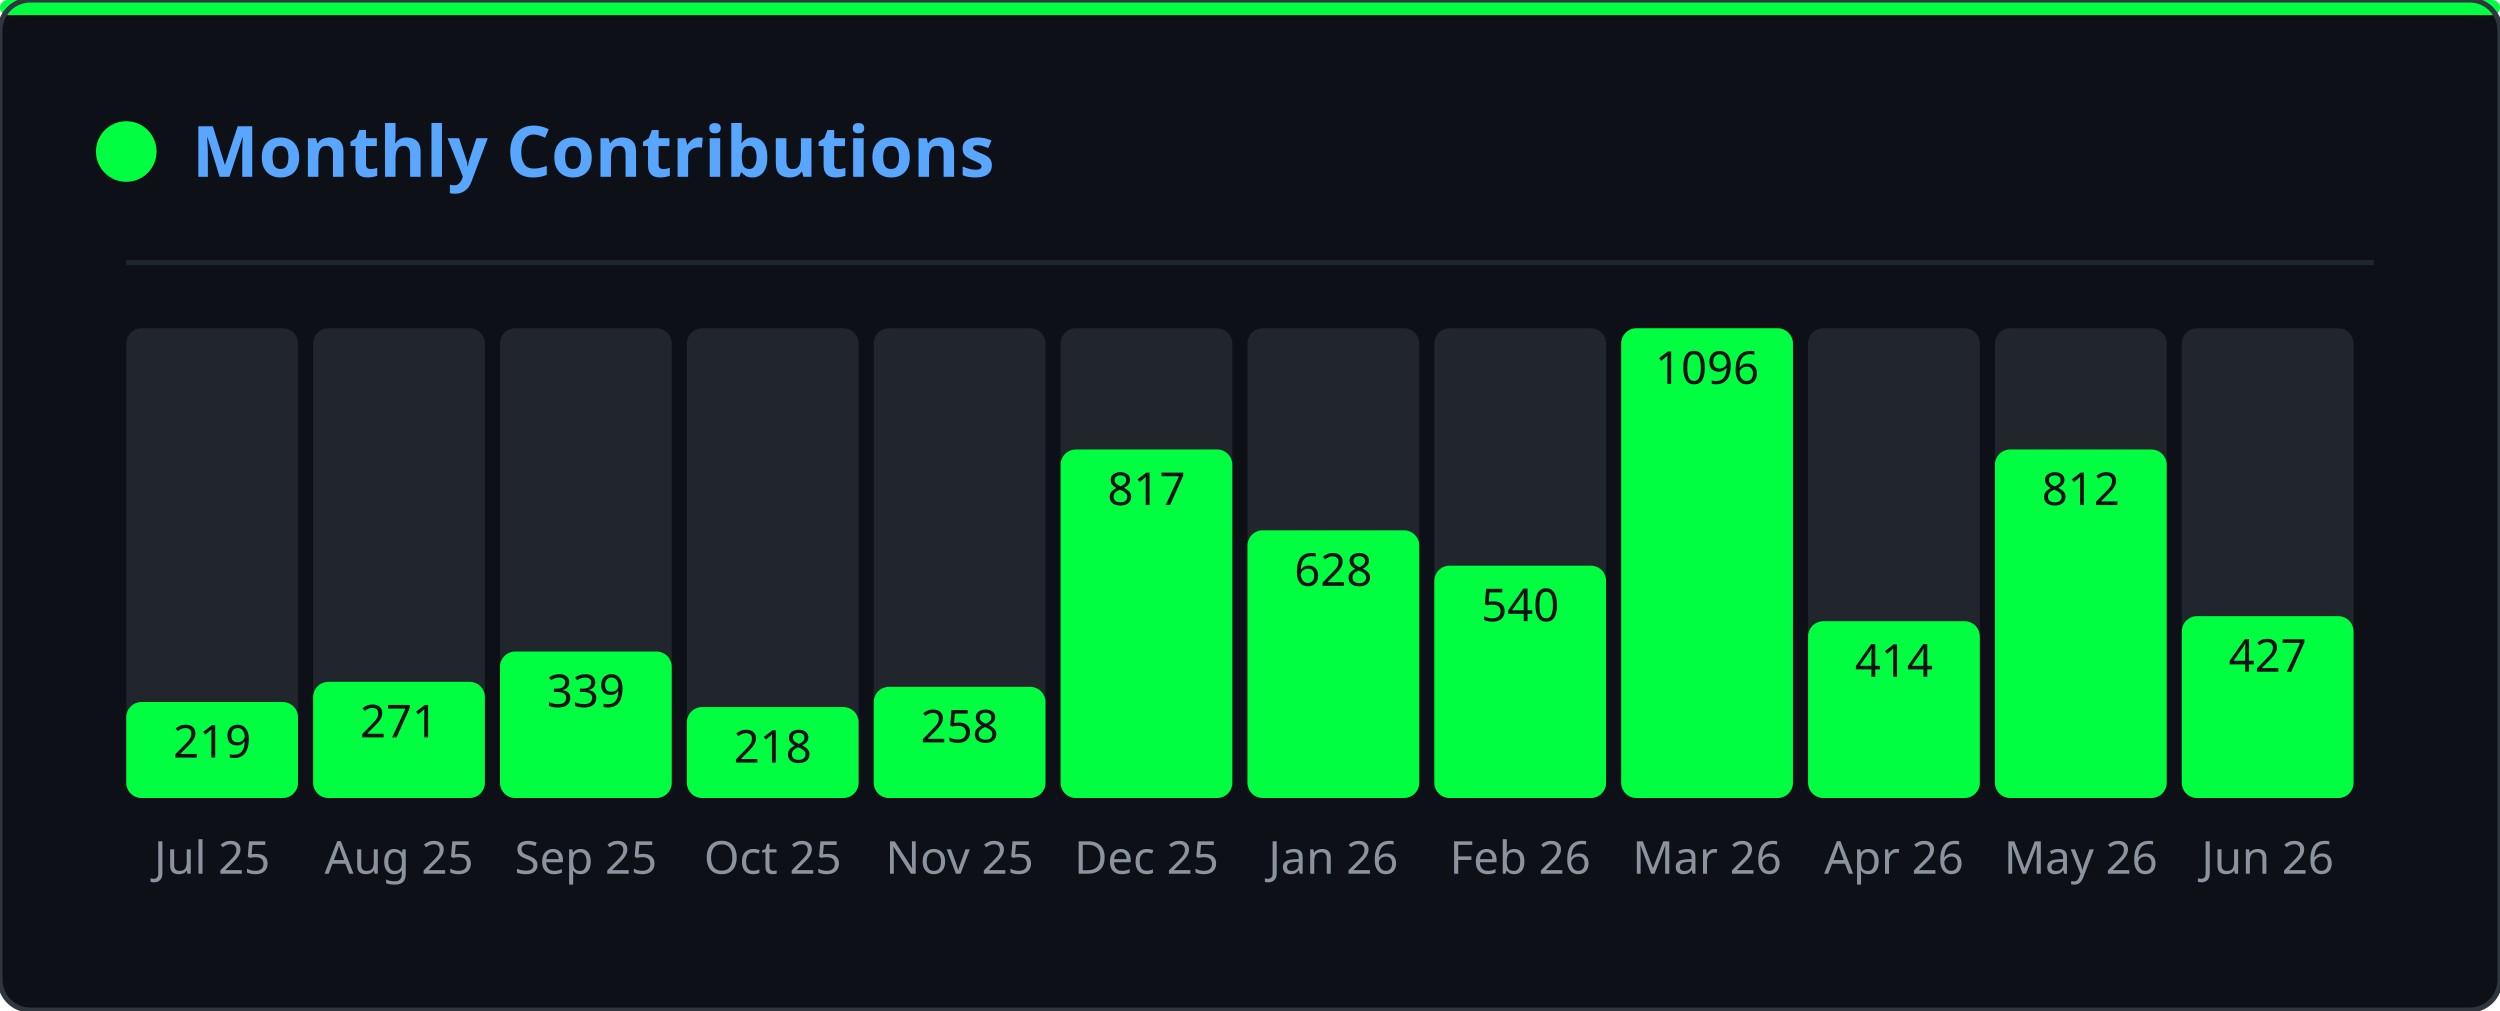
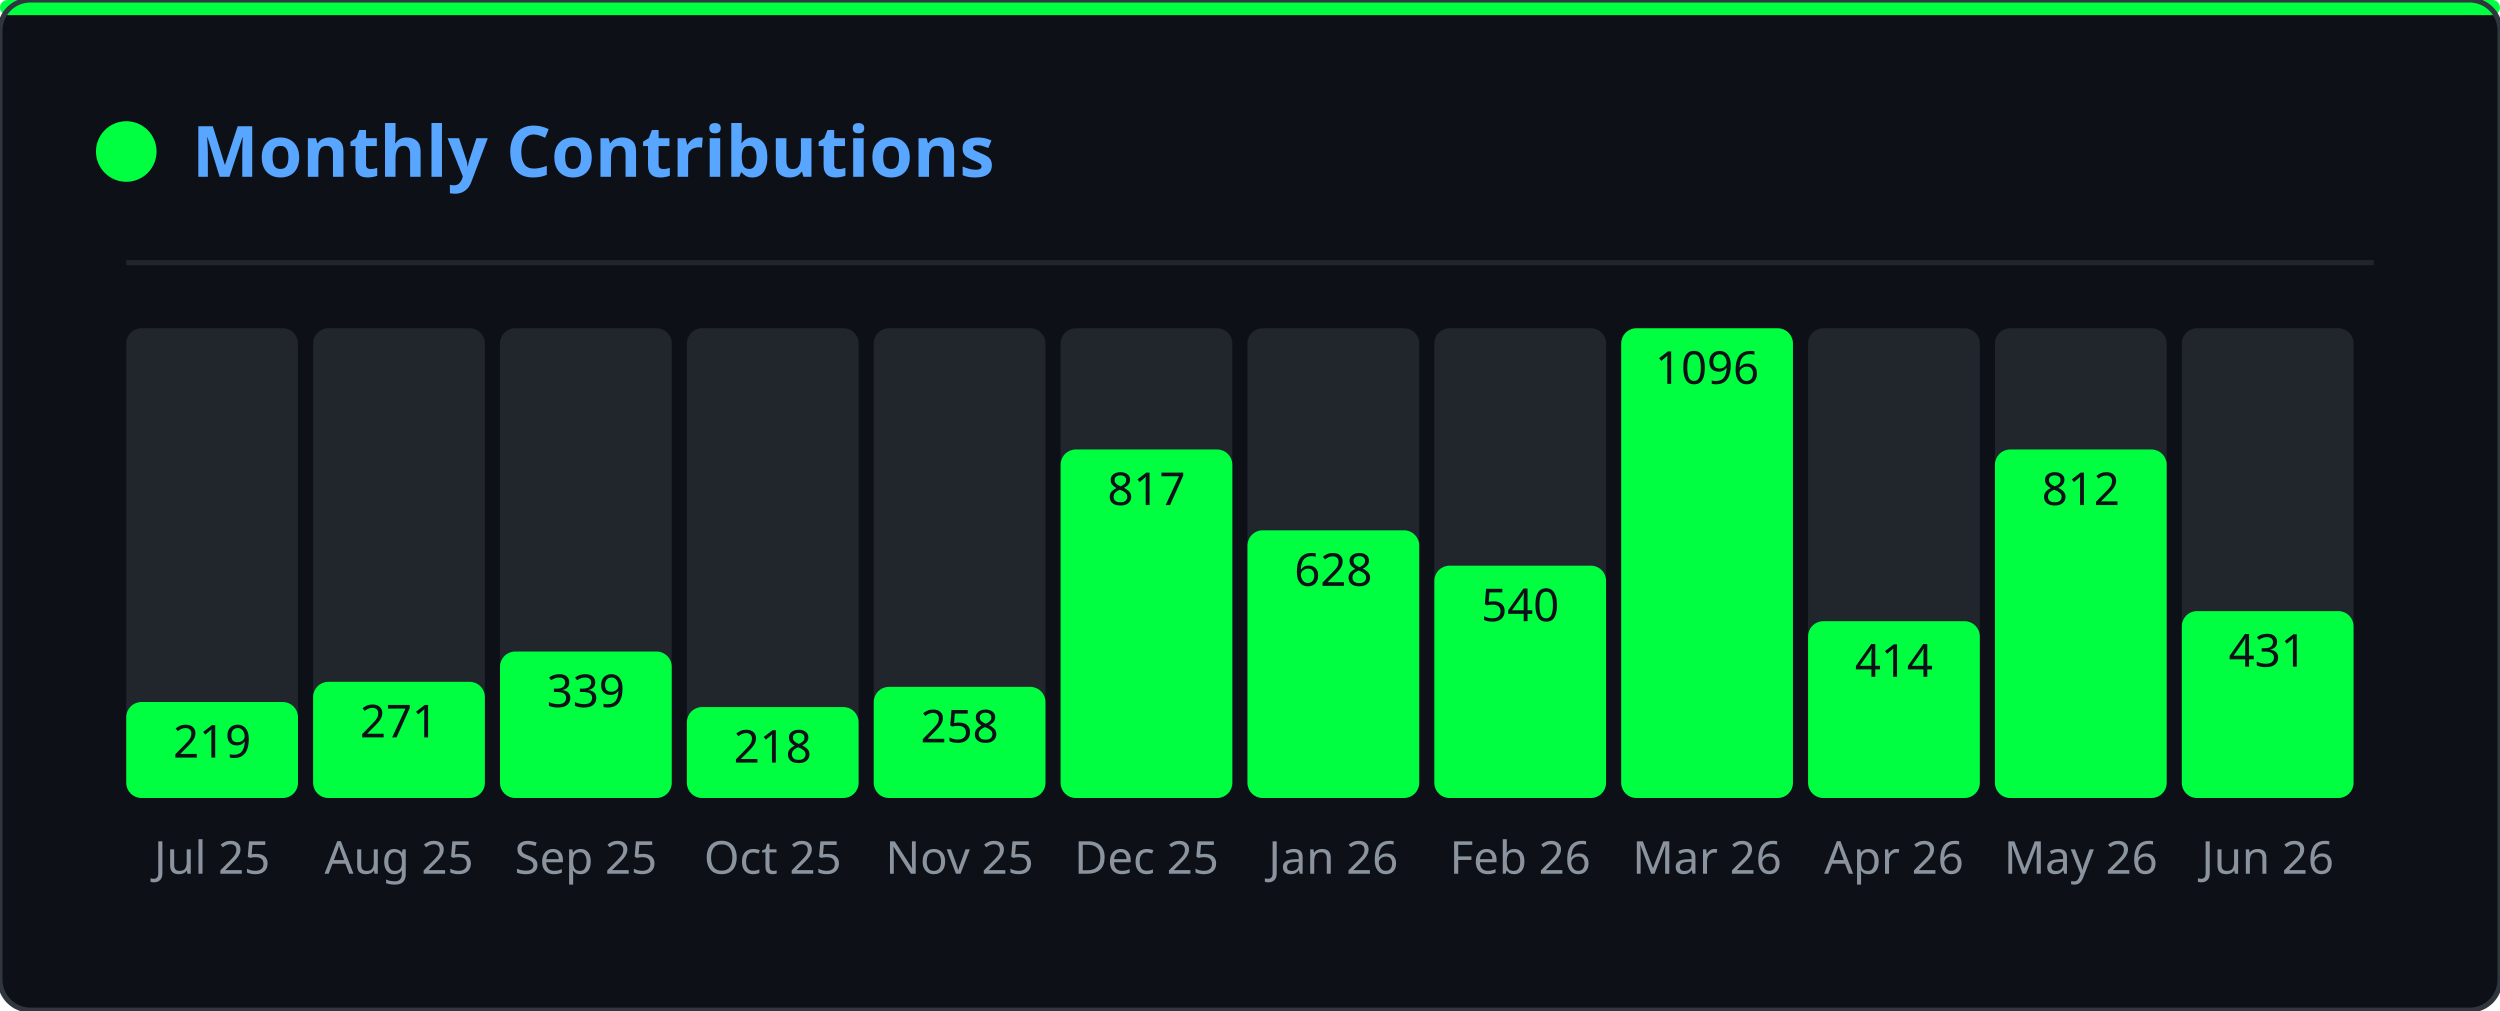
<svg xmlns="http://www.w3.org/2000/svg" width="495" height="200" viewBox="0 0 495 200">
  <defs>
    <clipPath id="gmo-clip">
      <rect width="495" height="200" rx="6" />
    </clipPath>
  </defs>
  <rect width="495" height="200" rx="6" fill="#0d1117" />
  <g clip-path="url(#gmo-clip)">
    <g opacity="0.22">
      <style>@keyframes gmo0{from{transform:translateY(-46px)}to{transform:translateY(214px)}}@keyframes gmo1{from{transform:translateY(-46px)}to{transform:translateY(214px)}}@keyframes gmo2{from{transform:translateY(-46px)}to{transform:translateY(214px)}}@keyframes gmo3{from{transform:translateY(-46px)}to{transform:translateY(214px)}}@keyframes gmo4{from{transform:translateY(-46px)}to{transform:translateY(214px)}}@keyframes gmo5{from{transform:translateY(-46px)}to{transform:translateY(214px)}}@keyframes gmo6{from{transform:translateY(-46px)}to{transform:translateY(214px)}}@keyframes gmo7{from{transform:translateY(-46px)}to{transform:translateY(214px)}}@keyframes gmo8{from{transform:translateY(-46px)}to{transform:translateY(214px)}}@keyframes gmo9{from{transform:translateY(-46px)}to{transform:translateY(214px)}}@keyframes gmo10{from{transform:translateY(-46px)}to{transform:translateY(214px)}}@keyframes gmo11{from{transform:translateY(-46px)}to{transform:translateY(214px)}}@keyframes gmo12{from{transform:translateY(-46px)}to{transform:translateY(214px)}}@keyframes gmo13{from{transform:translateY(-46px)}to{transform:translateY(214px)}}@keyframes gmo14{from{transform:translateY(-46px)}to{transform:translateY(214px)}}@keyframes gmo15{from{transform:translateY(-46px)}to{transform:translateY(214px)}}@keyframes gmo16{from{transform:translateY(-46px)}to{transform:translateY(214px)}}@keyframes gmo17{from{transform:translateY(-46px)}to{transform:translateY(214px)}}@keyframes gmo18{from{transform:translateY(-46px)}to{transform:translateY(214px)}}@keyframes gmo19{from{transform:translateY(-46px)}to{transform:translateY(214px)}}@keyframes gmo20{from{transform:translateY(-46px)}to{transform:translateY(214px)}}@keyframes gmo21{from{transform:translateY(-46px)}to{transform:translateY(214px)}}@keyframes gmo22{from{transform:translateY(-46px)}to{transform:translateY(214px)}}@keyframes gmo23{from{transform:translateY(-46px)}to{transform:translateY(214px)}}@keyframes gmo24{from{transform:translateY(-46px)}to{transform:translateY(214px)}}@keyframes gmo25{from{transform:translateY(-46px)}to{transform:translateY(214px)}}@keyframes gmo26{from{transform:translateY(-46px)}to{transform:translateY(214px)}}@keyframes gmo27{from{transform:translateY(-46px)}to{transform:translateY(214px)}}@keyframes gmo28{from{transform:translateY(-46px)}to{transform:translateY(214px)}}@keyframes gmo29{from{transform:translateY(-46px)}to{transform:translateY(214px)}}@keyframes gmo30{from{transform:translateY(-46px)}to{transform:translateY(214px)}}@keyframes gmo31{from{transform:translateY(-46px)}to{transform:translateY(214px)}}@keyframes gmo32{from{transform:translateY(-46px)}to{transform:translateY(214px)}}@keyframes gmo33{from{transform:translateY(-46px)}to{transform:translateY(214px)}}@keyframes gmo34{from{transform:translateY(-46px)}to{transform:translateY(214px)}}@keyframes gmo35{from{transform:translateY(-46px)}to{transform:translateY(214px)}}@keyframes gmo36{from{transform:translateY(-46px)}to{transform:translateY(214px)}}@keyframes gmo37{from{transform:translateY(-46px)}to{transform:translateY(214px)}}</style>
      <g style="animation:gmo0 3.17s linear infinite;animation-delay:-1.98s">
        <text x="347" y="0" font-family="monospace" font-size="12" fill="#00ff41">ｵ</text>
        <text x="347" y="-14" font-family="monospace" font-size="12" fill="#00ff41" opacity="0.75">ｹ</text>
        <text x="347" y="-28" font-family="monospace" font-size="12" fill="#00ff41" opacity="0.50">ﾙ</text>
        <text x="347" y="-42" font-family="monospace" font-size="12" fill="#00ff41" opacity="0.25">ﾝ</text>
      </g>
      <g style="animation:gmo1 2.45s linear infinite;animation-delay:-0.88s">
        <text x="370" y="0" font-family="monospace" font-size="12" fill="#00ff41">ｬ</text>
        <text x="370" y="-14" font-family="monospace" font-size="12" fill="#00ff41" opacity="0.75">ﾈ</text>
        <text x="370" y="-28" font-family="monospace" font-size="12" fill="#00ff41" opacity="0.50">ｪ</text>
        <text x="370" y="-42" font-family="monospace" font-size="12" fill="#00ff41" opacity="0.25">ﾒ</text>
      </g>
      <g style="animation:gmo2 1.54s linear infinite;animation-delay:-0.38s">
        <text x="143" y="0" font-family="monospace" font-size="12" fill="#00ff41">ｼ</text>
        <text x="143" y="-14" font-family="monospace" font-size="12" fill="#00ff41" opacity="0.75">ﾆ</text>
        <text x="143" y="-28" font-family="monospace" font-size="12" fill="#00ff41" opacity="0.50">ﾃ</text>
        <text x="143" y="-42" font-family="monospace" font-size="12" fill="#00ff41" opacity="0.25">ﾍ</text>
      </g>
      <g style="animation:gmo3 1.56s linear infinite;animation-delay:-0.33s">
        <text x="195" y="0" font-family="monospace" font-size="12" fill="#00ff41">ｯ</text>
        <text x="195" y="-14" font-family="monospace" font-size="12" fill="#00ff41" opacity="0.75">ﾃ</text>
        <text x="195" y="-28" font-family="monospace" font-size="12" fill="#00ff41" opacity="0.50">0</text>
        <text x="195" y="-42" font-family="monospace" font-size="12" fill="#00ff41" opacity="0.25">ﾐ</text>
      </g>
      <g style="animation:gmo4 2.69s linear infinite;animation-delay:-1.17s">
        <text x="23" y="0" font-family="monospace" font-size="12" fill="#00ff41">ｾ</text>
        <text x="23" y="-14" font-family="monospace" font-size="12" fill="#00ff41" opacity="0.75">3</text>
        <text x="23" y="-28" font-family="monospace" font-size="12" fill="#00ff41" opacity="0.50">ﾔ</text>
        <text x="23" y="-42" font-family="monospace" font-size="12" fill="#00ff41" opacity="0.25">ｭ</text>
      </g>
      <g style="animation:gmo5 1.52s linear infinite;animation-delay:-0.85s">
        <text x="277" y="0" font-family="monospace" font-size="12" fill="#00ff41">ｪ</text>
        <text x="277" y="-14" font-family="monospace" font-size="12" fill="#00ff41" opacity="0.75">ﾕ</text>
        <text x="277" y="-28" font-family="monospace" font-size="12" fill="#00ff41" opacity="0.50">5</text>
        <text x="277" y="-42" font-family="monospace" font-size="12" fill="#00ff41" opacity="0.25">ﾁ</text>
      </g>
      <g style="animation:gmo6 1.74s linear infinite;animation-delay:-1.14s">
        <text x="456" y="0" font-family="monospace" font-size="12" fill="#00ff41">0</text>
        <text x="456" y="-14" font-family="monospace" font-size="12" fill="#00ff41" opacity="0.75">ｬ</text>
        <text x="456" y="-28" font-family="monospace" font-size="12" fill="#00ff41" opacity="0.50">ﾗ</text>
        <text x="456" y="-42" font-family="monospace" font-size="12" fill="#00ff41" opacity="0.25">ｭ</text>
      </g>
      <g style="animation:gmo7 3.18s linear infinite;animation-delay:-3.10s">
        <text x="60" y="0" font-family="monospace" font-size="12" fill="#00ff41">9</text>
        <text x="60" y="-14" font-family="monospace" font-size="12" fill="#00ff41" opacity="0.75">ｿ</text>
        <text x="60" y="-28" font-family="monospace" font-size="12" fill="#00ff41" opacity="0.50">1</text>
        <text x="60" y="-42" font-family="monospace" font-size="12" fill="#00ff41" opacity="0.25">ﾔ</text>
      </g>
      <g style="animation:gmo8 2.71s linear infinite;animation-delay:-1.03s">
        <text x="250" y="0" font-family="monospace" font-size="12" fill="#00ff41">ﾆ</text>
        <text x="250" y="-14" font-family="monospace" font-size="12" fill="#00ff41" opacity="0.75">ｳ</text>
        <text x="250" y="-28" font-family="monospace" font-size="12" fill="#00ff41" opacity="0.50">ﾔ</text>
        <text x="250" y="-42" font-family="monospace" font-size="12" fill="#00ff41" opacity="0.25">ｶ</text>
      </g>
      <g style="animation:gmo9 2.04s linear infinite;animation-delay:-2.01s">
        <text x="69" y="0" font-family="monospace" font-size="12" fill="#00ff41">ﾑ</text>
        <text x="69" y="-14" font-family="monospace" font-size="12" fill="#00ff41" opacity="0.75">0</text>
        <text x="69" y="-28" font-family="monospace" font-size="12" fill="#00ff41" opacity="0.50">ﾜ</text>
        <text x="69" y="-42" font-family="monospace" font-size="12" fill="#00ff41" opacity="0.25">ｾ</text>
      </g>
      <g style="animation:gmo10 2.79s linear infinite;animation-delay:-1.46s">
        <text x="434" y="0" font-family="monospace" font-size="12" fill="#00ff41">ﾐ</text>
        <text x="434" y="-14" font-family="monospace" font-size="12" fill="#00ff41" opacity="0.75">ﾐ</text>
        <text x="434" y="-28" font-family="monospace" font-size="12" fill="#00ff41" opacity="0.50">ｨ</text>
        <text x="434" y="-42" font-family="monospace" font-size="12" fill="#00ff41" opacity="0.25">ｱ</text>
      </g>
      <g style="animation:gmo11 2.20s linear infinite;animation-delay:-1.15s">
        <text x="128" y="0" font-family="monospace" font-size="12" fill="#00ff41">ﾔ</text>
        <text x="128" y="-14" font-family="monospace" font-size="12" fill="#00ff41" opacity="0.75">ﾈ</text>
        <text x="128" y="-28" font-family="monospace" font-size="12" fill="#00ff41" opacity="0.50">ｺ</text>
        <text x="128" y="-42" font-family="monospace" font-size="12" fill="#00ff41" opacity="0.25">ﾏ</text>
      </g>
      <g style="animation:gmo12 1.68s linear infinite;animation-delay:-0.15s">
        <text x="16" y="0" font-family="monospace" font-size="12" fill="#00ff41">ｦ</text>
        <text x="16" y="-14" font-family="monospace" font-size="12" fill="#00ff41" opacity="0.75">ｹ</text>
        <text x="16" y="-28" font-family="monospace" font-size="12" fill="#00ff41" opacity="0.50">9</text>
        <text x="16" y="-42" font-family="monospace" font-size="12" fill="#00ff41" opacity="0.25">ﾂ</text>
      </g>
      <g style="animation:gmo13 2.59s linear infinite;animation-delay:-1.86s">
        <text x="211" y="0" font-family="monospace" font-size="12" fill="#00ff41">6</text>
        <text x="211" y="-14" font-family="monospace" font-size="12" fill="#00ff41" opacity="0.75">7</text>
        <text x="211" y="-28" font-family="monospace" font-size="12" fill="#00ff41" opacity="0.50">3</text>
        <text x="211" y="-42" font-family="monospace" font-size="12" fill="#00ff41" opacity="0.25">ｹ</text>
      </g>
      <g style="animation:gmo14 2.60s linear infinite;animation-delay:-0.65s">
        <text x="346" y="0" font-family="monospace" font-size="12" fill="#00ff41">ｶ</text>
        <text x="346" y="-14" font-family="monospace" font-size="12" fill="#00ff41" opacity="0.75">3</text>
        <text x="346" y="-28" font-family="monospace" font-size="12" fill="#00ff41" opacity="0.50">ｮ</text>
        <text x="346" y="-42" font-family="monospace" font-size="12" fill="#00ff41" opacity="0.25">ｼ</text>
      </g>
      <g style="animation:gmo15 2.37s linear infinite;animation-delay:-0.49s">
        <text x="70" y="0" font-family="monospace" font-size="12" fill="#00ff41">7</text>
        <text x="70" y="-14" font-family="monospace" font-size="12" fill="#00ff41" opacity="0.75">0</text>
        <text x="70" y="-28" font-family="monospace" font-size="12" fill="#00ff41" opacity="0.50">ﾊ</text>
        <text x="70" y="-42" font-family="monospace" font-size="12" fill="#00ff41" opacity="0.25">ﾔ</text>
      </g>
      <g style="animation:gmo16 1.89s linear infinite;animation-delay:-0.64s">
        <text x="421" y="0" font-family="monospace" font-size="12" fill="#00ff41">ﾁ</text>
        <text x="421" y="-14" font-family="monospace" font-size="12" fill="#00ff41" opacity="0.75">8</text>
        <text x="421" y="-28" font-family="monospace" font-size="12" fill="#00ff41" opacity="0.50">ﾓ</text>
        <text x="421" y="-42" font-family="monospace" font-size="12" fill="#00ff41" opacity="0.25">ﾘ</text>
      </g>
      <g style="animation:gmo17 1.82s linear infinite;animation-delay:-0.95s">
        <text x="117" y="0" font-family="monospace" font-size="12" fill="#00ff41">ﾗ</text>
        <text x="117" y="-14" font-family="monospace" font-size="12" fill="#00ff41" opacity="0.75">ｴ</text>
        <text x="117" y="-28" font-family="monospace" font-size="12" fill="#00ff41" opacity="0.50">ｯ</text>
        <text x="117" y="-42" font-family="monospace" font-size="12" fill="#00ff41" opacity="0.25">ﾍ</text>
      </g>
      <g style="animation:gmo18 2.63s linear infinite;animation-delay:-1.87s">
        <text x="274" y="0" font-family="monospace" font-size="12" fill="#00ff41">ﾚ</text>
        <text x="274" y="-14" font-family="monospace" font-size="12" fill="#00ff41" opacity="0.75">ﾐ</text>
        <text x="274" y="-28" font-family="monospace" font-size="12" fill="#00ff41" opacity="0.50">ｶ</text>
        <text x="274" y="-42" font-family="monospace" font-size="12" fill="#00ff41" opacity="0.25">0</text>
      </g>
      <g style="animation:gmo19 2.65s linear infinite;animation-delay:-1.13s">
        <text x="438" y="0" font-family="monospace" font-size="12" fill="#00ff41">ｬ</text>
        <text x="438" y="-14" font-family="monospace" font-size="12" fill="#00ff41" opacity="0.75">ﾇ</text>
        <text x="438" y="-28" font-family="monospace" font-size="12" fill="#00ff41" opacity="0.50">ｶ</text>
        <text x="438" y="-42" font-family="monospace" font-size="12" fill="#00ff41" opacity="0.25">ﾖ</text>
      </g>
      <g style="animation:gmo20 2.58s linear infinite;animation-delay:-0.10s">
        <text x="220" y="0" font-family="monospace" font-size="12" fill="#00ff41">ｲ</text>
        <text x="220" y="-14" font-family="monospace" font-size="12" fill="#00ff41" opacity="0.75">ﾜ</text>
        <text x="220" y="-28" font-family="monospace" font-size="12" fill="#00ff41" opacity="0.50">8</text>
        <text x="220" y="-42" font-family="monospace" font-size="12" fill="#00ff41" opacity="0.25">ﾜ</text>
      </g>
      <g style="animation:gmo21 3.19s linear infinite;animation-delay:-2.81s">
        <text x="157" y="0" font-family="monospace" font-size="12" fill="#00ff41">ﾎ</text>
        <text x="157" y="-14" font-family="monospace" font-size="12" fill="#00ff41" opacity="0.75">ﾎ</text>
        <text x="157" y="-28" font-family="monospace" font-size="12" fill="#00ff41" opacity="0.50">ﾝ</text>
        <text x="157" y="-42" font-family="monospace" font-size="12" fill="#00ff41" opacity="0.25">ﾐ</text>
      </g>
      <g style="animation:gmo22 2.13s linear infinite;animation-delay:-1.11s">
        <text x="243" y="0" font-family="monospace" font-size="12" fill="#00ff41">6</text>
        <text x="243" y="-14" font-family="monospace" font-size="12" fill="#00ff41" opacity="0.75">ｧ</text>
        <text x="243" y="-28" font-family="monospace" font-size="12" fill="#00ff41" opacity="0.50">ﾕ</text>
        <text x="243" y="-42" font-family="monospace" font-size="12" fill="#00ff41" opacity="0.25">ﾛ</text>
      </g>
      <g style="animation:gmo23 2.82s linear infinite;animation-delay:-2.46s">
        <text x="136" y="0" font-family="monospace" font-size="12" fill="#00ff41">ｱ</text>
        <text x="136" y="-14" font-family="monospace" font-size="12" fill="#00ff41" opacity="0.75">3</text>
        <text x="136" y="-28" font-family="monospace" font-size="12" fill="#00ff41" opacity="0.50">5</text>
        <text x="136" y="-42" font-family="monospace" font-size="12" fill="#00ff41" opacity="0.25">ﾄ</text>
      </g>
      <g style="animation:gmo24 2.59s linear infinite;animation-delay:-1.04s">
        <text x="259" y="0" font-family="monospace" font-size="12" fill="#00ff41">8</text>
        <text x="259" y="-14" font-family="monospace" font-size="12" fill="#00ff41" opacity="0.75">ﾀ</text>
        <text x="259" y="-28" font-family="monospace" font-size="12" fill="#00ff41" opacity="0.50">ｻ</text>
        <text x="259" y="-42" font-family="monospace" font-size="12" fill="#00ff41" opacity="0.25">ﾘ</text>
      </g>
      <g style="animation:gmo25 3.12s linear infinite;animation-delay:-0.27s">
        <text x="233" y="0" font-family="monospace" font-size="12" fill="#00ff41">ｷ</text>
        <text x="233" y="-14" font-family="monospace" font-size="12" fill="#00ff41" opacity="0.75">ﾍ</text>
        <text x="233" y="-28" font-family="monospace" font-size="12" fill="#00ff41" opacity="0.50">ﾁ</text>
        <text x="233" y="-42" font-family="monospace" font-size="12" fill="#00ff41" opacity="0.25">ｪ</text>
      </g>
      <g style="animation:gmo26 2.75s linear infinite;animation-delay:-0.30s">
        <text x="382" y="0" font-family="monospace" font-size="12" fill="#00ff41">ｭ</text>
        <text x="382" y="-14" font-family="monospace" font-size="12" fill="#00ff41" opacity="0.75">3</text>
        <text x="382" y="-28" font-family="monospace" font-size="12" fill="#00ff41" opacity="0.50">ﾗ</text>
        <text x="382" y="-42" font-family="monospace" font-size="12" fill="#00ff41" opacity="0.25">ﾂ</text>
      </g>
      <g style="animation:gmo27 2.43s linear infinite;animation-delay:-0.93s">
        <text x="135" y="0" font-family="monospace" font-size="12" fill="#00ff41">ﾌ</text>
        <text x="135" y="-14" font-family="monospace" font-size="12" fill="#00ff41" opacity="0.75">ﾀ</text>
        <text x="135" y="-28" font-family="monospace" font-size="12" fill="#00ff41" opacity="0.50">ｩ</text>
        <text x="135" y="-42" font-family="monospace" font-size="12" fill="#00ff41" opacity="0.25">ﾗ</text>
      </g>
      <g style="animation:gmo28 1.82s linear infinite;animation-delay:-1.45s">
        <text x="292" y="0" font-family="monospace" font-size="12" fill="#00ff41">ｴ</text>
        <text x="292" y="-14" font-family="monospace" font-size="12" fill="#00ff41" opacity="0.75">ﾏ</text>
        <text x="292" y="-28" font-family="monospace" font-size="12" fill="#00ff41" opacity="0.50">ｼ</text>
        <text x="292" y="-42" font-family="monospace" font-size="12" fill="#00ff41" opacity="0.25">ｱ</text>
      </g>
      <g style="animation:gmo29 2.70s linear infinite;animation-delay:-0.09s">
        <text x="226" y="0" font-family="monospace" font-size="12" fill="#00ff41">ｸ</text>
        <text x="226" y="-14" font-family="monospace" font-size="12" fill="#00ff41" opacity="0.75">ﾍ</text>
        <text x="226" y="-28" font-family="monospace" font-size="12" fill="#00ff41" opacity="0.50">ﾏ</text>
        <text x="226" y="-42" font-family="monospace" font-size="12" fill="#00ff41" opacity="0.25">ﾇ</text>
      </g>
      <g style="animation:gmo30 2.38s linear infinite;animation-delay:-0.91s">
        <text x="359" y="0" font-family="monospace" font-size="12" fill="#00ff41">ｽ</text>
        <text x="359" y="-14" font-family="monospace" font-size="12" fill="#00ff41" opacity="0.75">ｹ</text>
        <text x="359" y="-28" font-family="monospace" font-size="12" fill="#00ff41" opacity="0.50">ｳ</text>
        <text x="359" y="-42" font-family="monospace" font-size="12" fill="#00ff41" opacity="0.25">ｪ</text>
      </g>
      <g style="animation:gmo31 2.02s linear infinite;animation-delay:-1.07s">
        <text x="440" y="0" font-family="monospace" font-size="12" fill="#00ff41">ｨ</text>
        <text x="440" y="-14" font-family="monospace" font-size="12" fill="#00ff41" opacity="0.75">ｶ</text>
        <text x="440" y="-28" font-family="monospace" font-size="12" fill="#00ff41" opacity="0.50">ｲ</text>
        <text x="440" y="-42" font-family="monospace" font-size="12" fill="#00ff41" opacity="0.25">0</text>
      </g>
      <g style="animation:gmo32 2.12s linear infinite;animation-delay:-0.56s">
        <text x="300" y="0" font-family="monospace" font-size="12" fill="#00ff41">ﾂ</text>
        <text x="300" y="-14" font-family="monospace" font-size="12" fill="#00ff41" opacity="0.75">ｻ</text>
        <text x="300" y="-28" font-family="monospace" font-size="12" fill="#00ff41" opacity="0.50">ｭ</text>
        <text x="300" y="-42" font-family="monospace" font-size="12" fill="#00ff41" opacity="0.25">ｬ</text>
      </g>
      <g style="animation:gmo33 2.94s linear infinite;animation-delay:-0.60s">
        <text x="350" y="0" font-family="monospace" font-size="12" fill="#00ff41">1</text>
        <text x="350" y="-14" font-family="monospace" font-size="12" fill="#00ff41" opacity="0.75">ﾓ</text>
        <text x="350" y="-28" font-family="monospace" font-size="12" fill="#00ff41" opacity="0.50">8</text>
        <text x="350" y="-42" font-family="monospace" font-size="12" fill="#00ff41" opacity="0.25">4</text>
      </g>
      <g style="animation:gmo34 1.56s linear infinite;animation-delay:-0.30s">
        <text x="230" y="0" font-family="monospace" font-size="12" fill="#00ff41">1</text>
        <text x="230" y="-14" font-family="monospace" font-size="12" fill="#00ff41" opacity="0.75">ﾝ</text>
        <text x="230" y="-28" font-family="monospace" font-size="12" fill="#00ff41" opacity="0.50">ｭ</text>
        <text x="230" y="-42" font-family="monospace" font-size="12" fill="#00ff41" opacity="0.25">ﾘ</text>
      </g>
      <g style="animation:gmo35 1.82s linear infinite;animation-delay:-1.61s">
        <text x="24" y="0" font-family="monospace" font-size="12" fill="#00ff41">7</text>
        <text x="24" y="-14" font-family="monospace" font-size="12" fill="#00ff41" opacity="0.75">ｲ</text>
        <text x="24" y="-28" font-family="monospace" font-size="12" fill="#00ff41" opacity="0.50">ｱ</text>
        <text x="24" y="-42" font-family="monospace" font-size="12" fill="#00ff41" opacity="0.25">ｱ</text>
      </g>
      <g style="animation:gmo36 3.09s linear infinite;animation-delay:-2.58s">
        <text x="18" y="0" font-family="monospace" font-size="12" fill="#00ff41">ﾈ</text>
        <text x="18" y="-14" font-family="monospace" font-size="12" fill="#00ff41" opacity="0.75">ｿ</text>
        <text x="18" y="-28" font-family="monospace" font-size="12" fill="#00ff41" opacity="0.50">ｵ</text>
        <text x="18" y="-42" font-family="monospace" font-size="12" fill="#00ff41" opacity="0.25">ｴ</text>
      </g>
      <g style="animation:gmo37 2.82s linear infinite;animation-delay:-0.52s">
        <text x="457" y="0" font-family="monospace" font-size="12" fill="#00ff41">1</text>
        <text x="457" y="-14" font-family="monospace" font-size="12" fill="#00ff41" opacity="0.75">ｹ</text>
        <text x="457" y="-28" font-family="monospace" font-size="12" fill="#00ff41" opacity="0.50">ﾔ</text>
        <text x="457" y="-42" font-family="monospace" font-size="12" fill="#00ff41" opacity="0.25">ｴ</text>
      </g>
    </g>
  </g>
  <rect width="495" height="3" rx="1.5" fill="#00ff41" />
  <rect width="495" height="200" rx="6" fill="none" stroke="#30363d" stroke-width="1" />
  <circle cx="25" cy="30" r="6" fill="#00ff41" />
  <text x="38" y="35" font-family="'Segoe UI',Ubuntu,sans-serif" font-size="14" font-weight="600" fill="#58a6ff">Monthly Contributions</text>
  <line x1="25" y1="52" x2="470" y2="52" stroke="#21262d" stroke-width="1" />
  <rect x="25" y="65" width="34" height="93" rx="3" fill="#21262d" />
  <rect x="25" y="139" width="34" height="19" rx="3" fill="#00ff41" />
  <text x="42" y="173" text-anchor="middle" font-family="'Segoe UI',Ubuntu,sans-serif" font-size="9" fill="#8b949e">Jul 25</text>
  <text x="42" y="150" text-anchor="middle" font-family="'Segoe UI',Ubuntu,sans-serif" font-size="9" fill="#0d1117">219</text>
  <rect x="62" y="65" width="34" height="93" rx="3" fill="#21262d" />
  <rect x="62" y="135" width="34" height="23" rx="3" fill="#00ff41" />
  <text x="79" y="173" text-anchor="middle" font-family="'Segoe UI',Ubuntu,sans-serif" font-size="9" fill="#8b949e">Aug 25</text>
  <text x="79" y="146" text-anchor="middle" font-family="'Segoe UI',Ubuntu,sans-serif" font-size="9" fill="#0d1117">271</text>
  <rect x="99" y="65" width="34" height="93" rx="3" fill="#21262d" />
  <rect x="99" y="129" width="34" height="29" rx="3" fill="#00ff41" />
  <text x="116" y="173" text-anchor="middle" font-family="'Segoe UI',Ubuntu,sans-serif" font-size="9" fill="#8b949e">Sep 25</text>
  <text x="116" y="140" text-anchor="middle" font-family="'Segoe UI',Ubuntu,sans-serif" font-size="9" fill="#0d1117">339</text>
  <rect x="136" y="65" width="34" height="93" rx="3" fill="#21262d" />
  <rect x="136" y="140" width="34" height="18" rx="3" fill="#00ff41" />
  <text x="153" y="173" text-anchor="middle" font-family="'Segoe UI',Ubuntu,sans-serif" font-size="9" fill="#8b949e">Oct 25</text>
  <text x="153" y="151" text-anchor="middle" font-family="'Segoe UI',Ubuntu,sans-serif" font-size="9" fill="#0d1117">218</text>
  <rect x="173" y="65" width="34" height="93" rx="3" fill="#21262d" />
  <rect x="173" y="136" width="34" height="22" rx="3" fill="#00ff41" />
  <text x="190" y="173" text-anchor="middle" font-family="'Segoe UI',Ubuntu,sans-serif" font-size="9" fill="#8b949e">Nov 25</text>
  <text x="190" y="147" text-anchor="middle" font-family="'Segoe UI',Ubuntu,sans-serif" font-size="9" fill="#0d1117">258</text>
  <rect x="210" y="65" width="34" height="93" rx="3" fill="#21262d" />
  <rect x="210" y="89" width="34" height="69" rx="3" fill="#00ff41" />
  <text x="227" y="173" text-anchor="middle" font-family="'Segoe UI',Ubuntu,sans-serif" font-size="9" fill="#8b949e">Dec 25</text>
  <text x="227" y="100" text-anchor="middle" font-family="'Segoe UI',Ubuntu,sans-serif" font-size="9" fill="#0d1117">817</text>
  <rect x="247" y="65" width="34" height="93" rx="3" fill="#21262d" />
  <rect x="247" y="105" width="34" height="53" rx="3" fill="#00ff41" />
  <text x="264" y="173" text-anchor="middle" font-family="'Segoe UI',Ubuntu,sans-serif" font-size="9" fill="#8b949e">Jan 26</text>
  <text x="264" y="116" text-anchor="middle" font-family="'Segoe UI',Ubuntu,sans-serif" font-size="9" fill="#0d1117">628</text>
  <rect x="284" y="65" width="34" height="93" rx="3" fill="#21262d" />
  <rect x="284" y="112" width="34" height="46" rx="3" fill="#00ff41" />
  <text x="301" y="173" text-anchor="middle" font-family="'Segoe UI',Ubuntu,sans-serif" font-size="9" fill="#8b949e">Feb 26</text>
  <text x="301" y="123" text-anchor="middle" font-family="'Segoe UI',Ubuntu,sans-serif" font-size="9" fill="#0d1117">540</text>
  <rect x="321" y="65" width="34" height="93" rx="3" fill="#21262d" />
  <rect x="321" y="65" width="34" height="93" rx="3" fill="#00ff41" />
  <text x="338" y="173" text-anchor="middle" font-family="'Segoe UI',Ubuntu,sans-serif" font-size="9" fill="#8b949e">Mar 26</text>
  <text x="338" y="76" text-anchor="middle" font-family="'Segoe UI',Ubuntu,sans-serif" font-size="9" fill="#0d1117">1096</text>
  <rect x="358" y="65" width="34" height="93" rx="3" fill="#21262d" />
  <rect x="358" y="123" width="34" height="35" rx="3" fill="#00ff41" />
  <text x="375" y="173" text-anchor="middle" font-family="'Segoe UI',Ubuntu,sans-serif" font-size="9" fill="#8b949e">Apr 26</text>
  <text x="375" y="134" text-anchor="middle" font-family="'Segoe UI',Ubuntu,sans-serif" font-size="9" fill="#0d1117">414</text>
  <rect x="395" y="65" width="34" height="93" rx="3" fill="#21262d" />
  <rect x="395" y="89" width="34" height="69" rx="3" fill="#00ff41" />
  <text x="412" y="173" text-anchor="middle" font-family="'Segoe UI',Ubuntu,sans-serif" font-size="9" fill="#8b949e">May 26</text>
  <text x="412" y="100" text-anchor="middle" font-family="'Segoe UI',Ubuntu,sans-serif" font-size="9" fill="#0d1117">812</text>
  <rect x="432" y="65" width="34" height="93" rx="3" fill="#21262d" />
-   <rect x="432" y="122" width="34" height="36" rx="3" fill="#00ff41" />
+   <rect x="432" y="121" width="34" height="37" rx="3" fill="#00ff41" />
  <text x="449" y="173" text-anchor="middle" font-family="'Segoe UI',Ubuntu,sans-serif" font-size="9" fill="#8b949e">Jun 26</text>
-   <text x="449" y="133" text-anchor="middle" font-family="'Segoe UI',Ubuntu,sans-serif" font-size="9" fill="#0d1117">427</text>
+   <text x="449" y="132" text-anchor="middle" font-family="'Segoe UI',Ubuntu,sans-serif" font-size="9" fill="#0d1117">431</text>
</svg>
